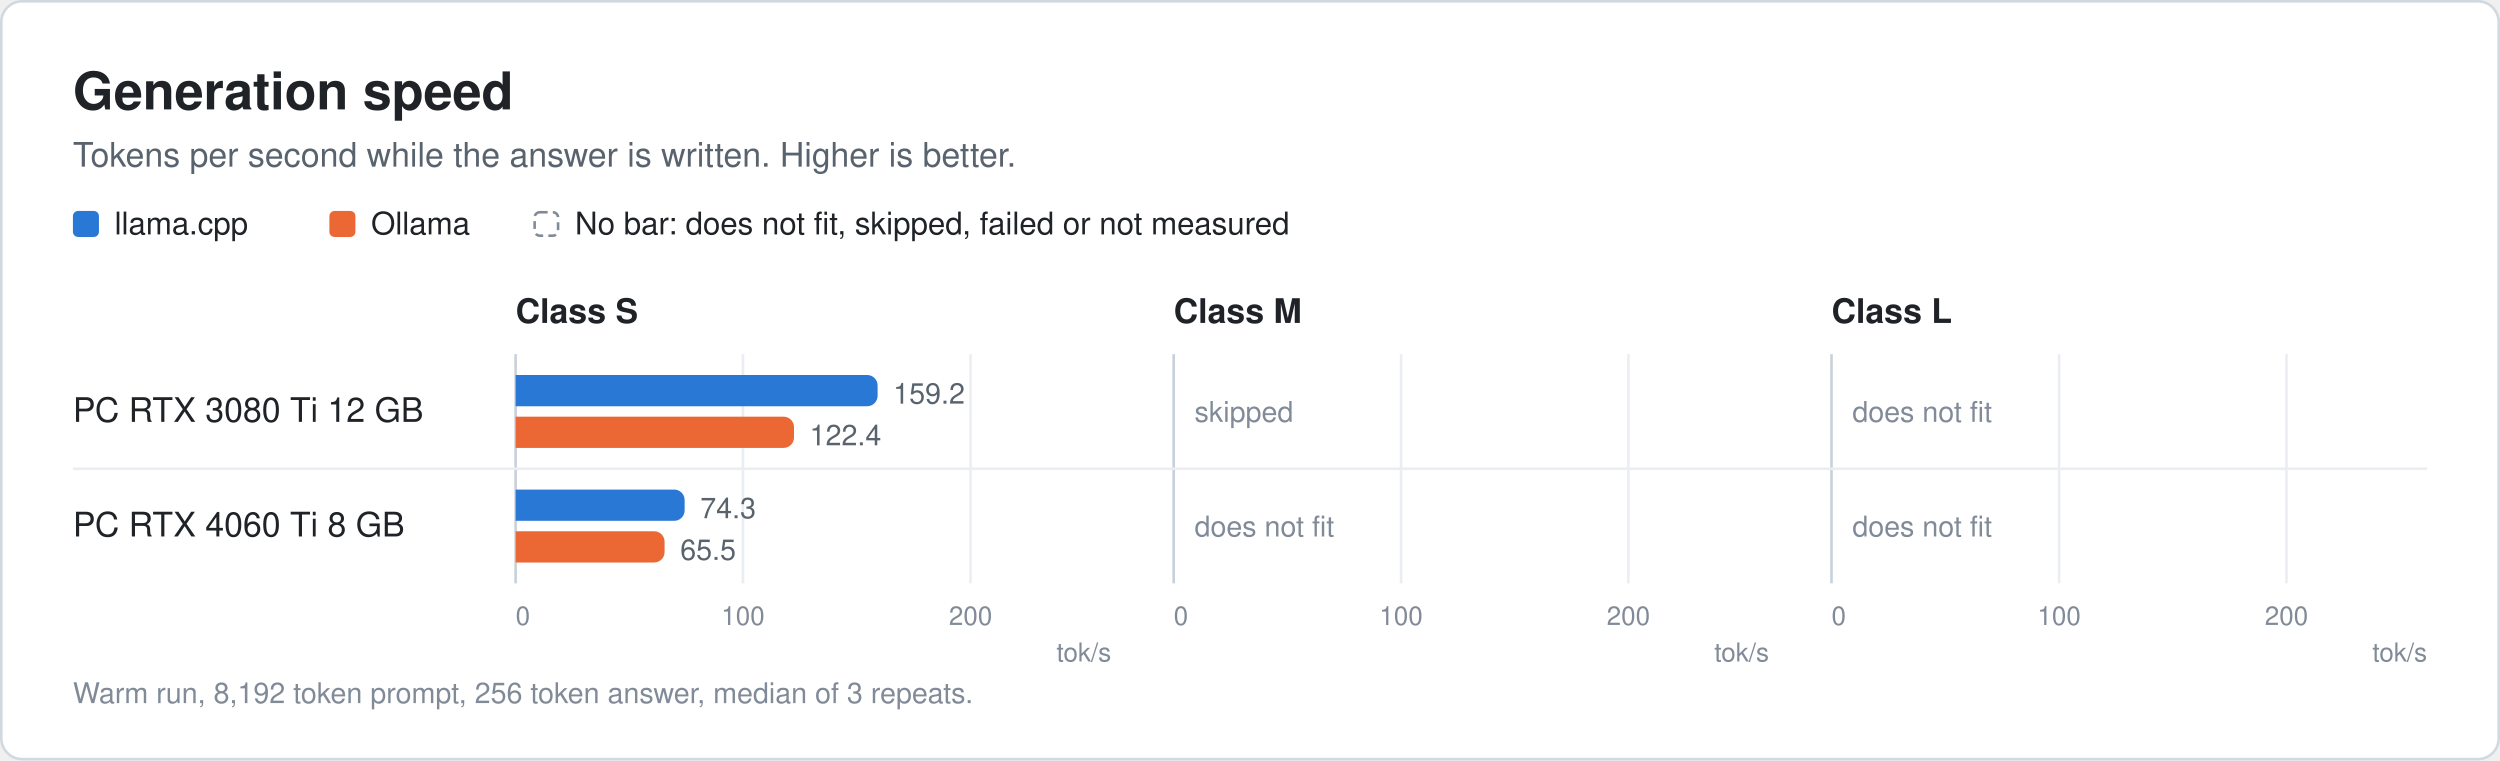
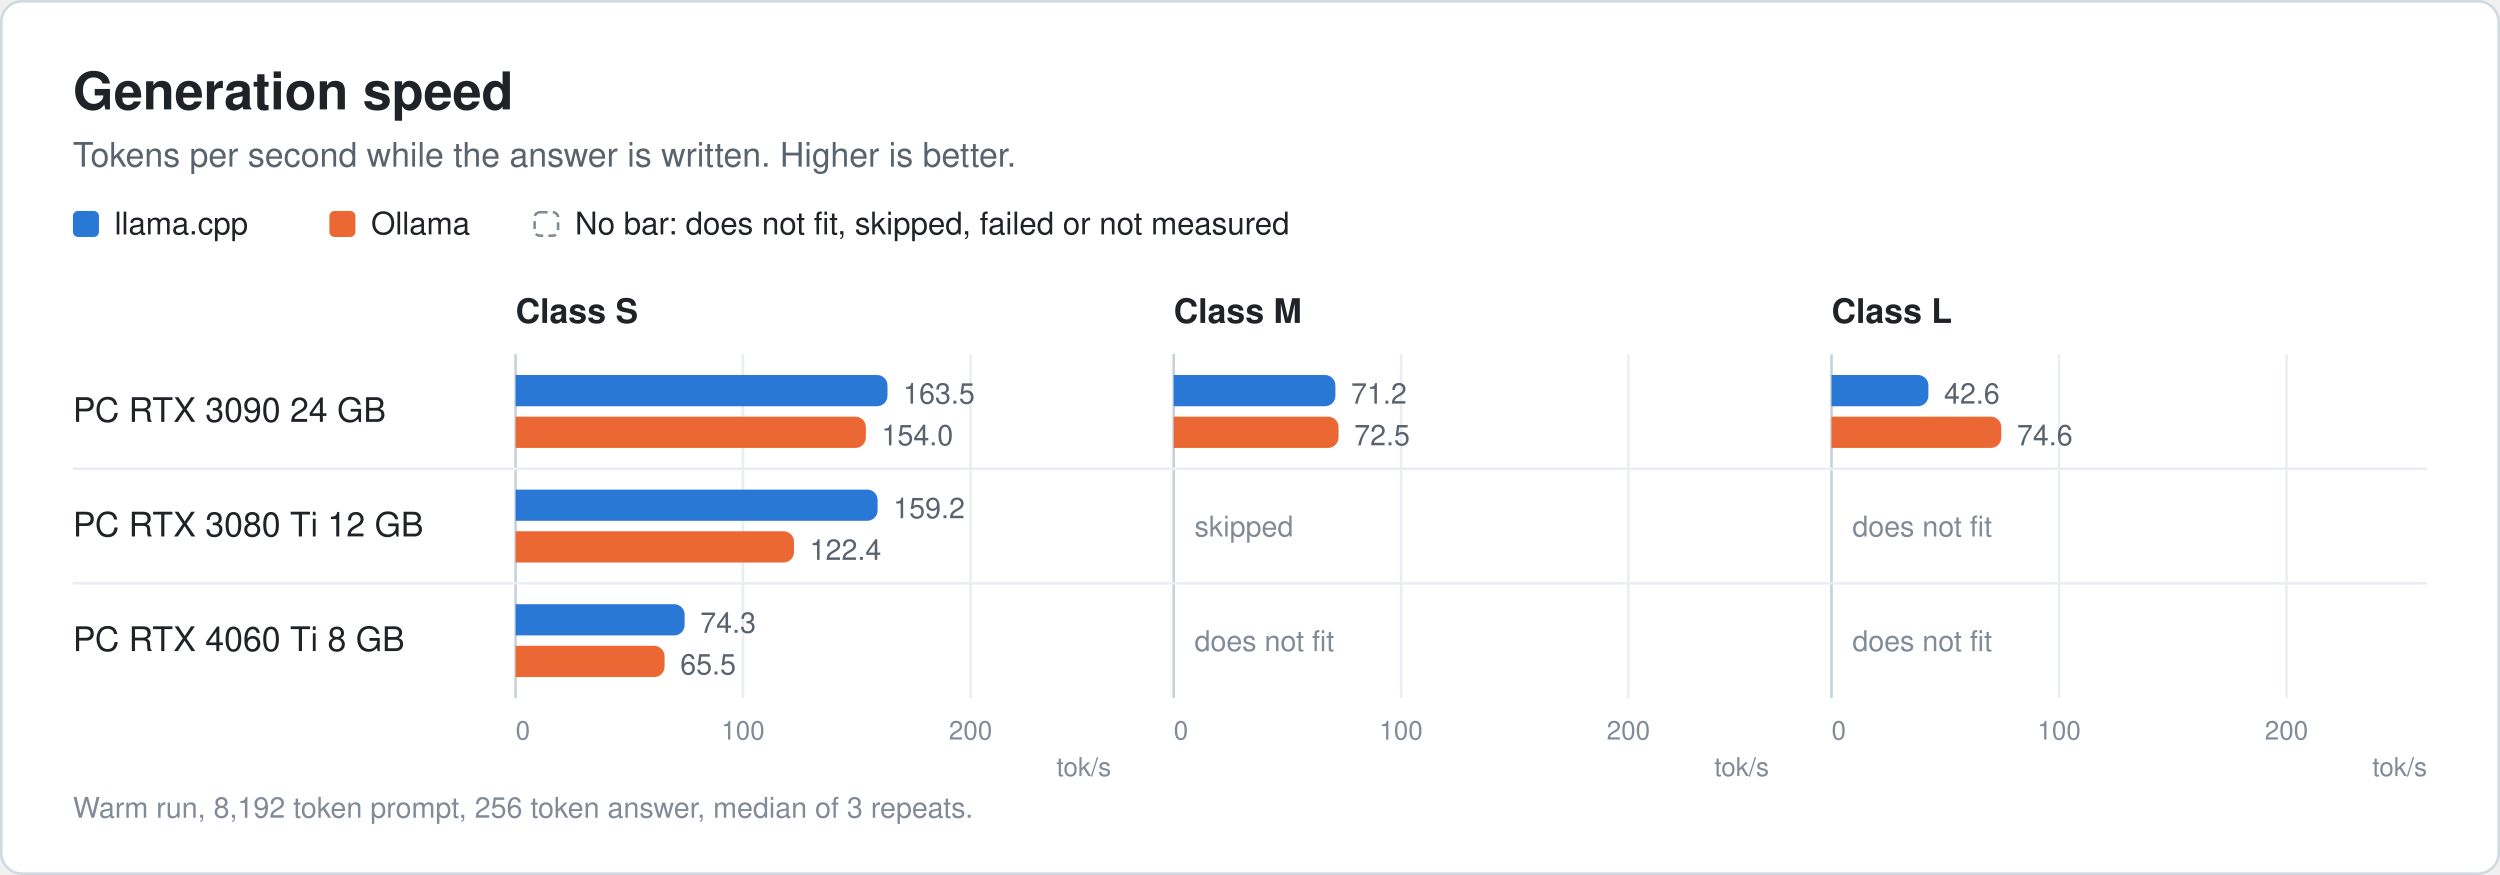
- <svg xmlns="http://www.w3.org/2000/svg" width="960" height="292" viewBox="0 0 960 292" role="img" aria-label="Generation speed in tokens per second per device, model class and engine">
+ <svg xmlns="http://www.w3.org/2000/svg" width="960" height="336" viewBox="0 0 960 336" role="img" aria-label="Generation speed in tokens per second per device, model class and engine">
  <style>
    text { font-family: system-ui, -apple-system, "Segoe UI", Helvetica, Arial, sans-serif; fill: #59636e; }
    .title { font-size: 20px; font-weight: 600; fill: #1f2328; }
    .section { font-size: 15px; font-weight: 600; fill: #1f2328; }
    .panel { font-size: 13px; font-weight: 600; fill: #1f2328; }
    .device { font-size: 13px; fill: #1f2328; }
    .sub { font-size: 13px; }
    .legend { font-size: 12px; fill: #1f2328; }
    .value { font-size: 11px; font-variant-numeric: tabular-nums; }
    .tick { font-size: 10px; fill: #818b98; font-variant-numeric: tabular-nums; }
    .muted, .note, .foot { fill: #818b98; }
    .note { font-size: 11px; }
    .foot { font-size: 11px; }
    .cell { font-size: 12px; font-weight: 600; font-variant-numeric: tabular-nums; }
    .limitlabel { font-size: 10px; fill: #818b98; }
    .grid { stroke: #eaeef2; stroke-width: 1; }
    .row { stroke: #eaeef2; stroke-width: 1; }
    .base { stroke: #c8d1da; stroke-width: 1; }
    .limit { stroke: #b0bac5; stroke-width: 1; stroke-dasharray: 2 3; }
    .gapbox { fill: none; stroke: #818b98; stroke-width: 1; stroke-dasharray: 3 2; }
    </style>
-   <rect x="0.5" y="0.5" width="959" height="291" rx="8" fill="#ffffff" stroke="#d1d9e0" />
+   <rect x="0.5" y="0.5" width="959" height="335" rx="8" fill="#ffffff" stroke="#d1d9e0" />
  <text x="28" y="42" class="title">Generation speed</text>
  <text x="28" y="64" class="sub">Tokens per second while the answer is written. Higher is better.</text>
  <rect x="28" y="81" width="10" height="10" rx="2" fill="#2a78d6" />
  <text x="44" y="90" class="legend">llama.cpp</text>
  <rect x="126.48" y="81" width="10" height="10" rx="2" fill="#eb6834" />
  <text x="142.48" y="90" class="legend">Ollama</text>
  <rect x="205.3" y="81.5" width="9" height="9" rx="2" class="gapbox" />
  <text x="220.8" y="90" class="legend">No bar: does not fit, skipped, failed or not measured</text>
  <text x="198.0" y="124" class="panel">Class S</text>
  <text x="450.7" y="124" class="panel">Class M</text>
  <text x="703.3" y="124" class="panel">Class L</text>
-   <text x="198.0" y="240" class="tick" text-anchor="start">0</text>
-   <line x1="285.3" y1="136" x2="285.3" y2="224" class="grid" />
-   <text x="285.3" y="240" class="tick" text-anchor="middle">100</text>
-   <line x1="372.7" y1="136" x2="372.7" y2="224" class="grid" />
-   <text x="372.7" y="240" class="tick" text-anchor="middle">200</text>
-   <line x1="198.0" y1="136" x2="198.0" y2="224" class="base" />
-   <text x="426.7" y="254" class="tick" text-anchor="end">tok/s</text>
-   <path d="M198.0,144.0H333.0A4,4 0 0 1 337.0,148.0V152.0A4,4 0 0 1 333.0,156.0H198.0Z" fill="#2a78d6" />
-   <text x="343.0" y="155.0" class="value">159.2</text>
-   <path d="M198.0,160.0H300.9A4,4 0 0 1 304.9,164.0V168.0A4,4 0 0 1 300.9,172.0H198.0Z" fill="#eb6834" />
-   <text x="310.9" y="171.0" class="value">122.4</text>
-   <path d="M198.0,188.0H258.9A4,4 0 0 1 262.9,192.0V196.0A4,4 0 0 1 258.9,200.0H198.0Z" fill="#2a78d6" />
-   <text x="268.9" y="199.0" class="value">74.3</text>
-   <path d="M198.0,204.0H251.2A4,4 0 0 1 255.2,208.0V212.0A4,4 0 0 1 251.2,216.0H198.0Z" fill="#eb6834" />
-   <text x="261.2" y="215.0" class="value">65.5</text>
-   <text x="450.7" y="240" class="tick" text-anchor="start">0</text>
-   <line x1="538.0" y1="136" x2="538.0" y2="224" class="grid" />
-   <text x="538.0" y="240" class="tick" text-anchor="middle">100</text>
-   <line x1="625.3" y1="136" x2="625.3" y2="224" class="grid" />
-   <text x="625.3" y="240" class="tick" text-anchor="middle">200</text>
-   <line x1="450.7" y1="136" x2="450.7" y2="224" class="base" />
-   <text x="679.3" y="254" class="tick" text-anchor="end">tok/s</text>
-   <text x="458.7" y="162.0" class="note">skipped</text>
-   <text x="458.7" y="206.0" class="note">does not fit</text>
-   <text x="703.3" y="240" class="tick" text-anchor="start">0</text>
-   <line x1="790.7" y1="136" x2="790.7" y2="224" class="grid" />
-   <text x="790.7" y="240" class="tick" text-anchor="middle">100</text>
-   <line x1="878.0" y1="136" x2="878.0" y2="224" class="grid" />
-   <text x="878.0" y="240" class="tick" text-anchor="middle">200</text>
-   <line x1="703.3" y1="136" x2="703.3" y2="224" class="base" />
-   <text x="932.0" y="254" class="tick" text-anchor="end">tok/s</text>
-   <text x="711.3" y="162.0" class="note">does not fit</text>
+   <text x="198.0" y="284" class="tick" text-anchor="start">0</text>
+   <line x1="285.3" y1="136" x2="285.3" y2="268" class="grid" />
+   <text x="285.3" y="284" class="tick" text-anchor="middle">100</text>
+   <line x1="372.7" y1="136" x2="372.7" y2="268" class="grid" />
+   <text x="372.7" y="284" class="tick" text-anchor="middle">200</text>
+   <line x1="198.0" y1="136" x2="198.0" y2="268" class="base" />
+   <text x="426.7" y="298" class="tick" text-anchor="end">tok/s</text>
+   <path d="M198.0,144.0H336.8A4,4 0 0 1 340.8,148.0V152.0A4,4 0 0 1 336.8,156.0H198.0Z" fill="#2a78d6" />
+   <text x="346.8" y="155.0" class="value">163.5</text>
+   <path d="M198.0,160.0H328.5A4,4 0 0 1 332.5,164.0V168.0A4,4 0 0 1 328.5,172.0H198.0Z" fill="#eb6834" />
+   <text x="338.5" y="171.0" class="value">154.0</text>
+   <path d="M198.0,188.0H333.0A4,4 0 0 1 337.0,192.0V196.0A4,4 0 0 1 333.0,200.0H198.0Z" fill="#2a78d6" />
+   <text x="343.0" y="199.0" class="value">159.2</text>
+   <path d="M198.0,204.0H300.9A4,4 0 0 1 304.9,208.0V212.0A4,4 0 0 1 300.9,216.0H198.0Z" fill="#eb6834" />
+   <text x="310.9" y="215.0" class="value">122.4</text>
+   <path d="M198.0,232.0H258.9A4,4 0 0 1 262.9,236.0V240.0A4,4 0 0 1 258.9,244.0H198.0Z" fill="#2a78d6" />
+   <text x="268.9" y="243.0" class="value">74.3</text>
+   <path d="M198.0,248.0H251.2A4,4 0 0 1 255.2,252.0V256.0A4,4 0 0 1 251.2,260.0H198.0Z" fill="#eb6834" />
+   <text x="261.2" y="259.0" class="value">65.5</text>
+   <text x="450.7" y="284" class="tick" text-anchor="start">0</text>
+   <line x1="538.0" y1="136" x2="538.0" y2="268" class="grid" />
+   <text x="538.0" y="284" class="tick" text-anchor="middle">100</text>
+   <line x1="625.3" y1="136" x2="625.3" y2="268" class="grid" />
+   <text x="625.3" y="284" class="tick" text-anchor="middle">200</text>
+   <line x1="450.7" y1="136" x2="450.7" y2="268" class="base" />
+   <text x="679.3" y="298" class="tick" text-anchor="end">tok/s</text>
+   <path d="M450.7,144.0H508.8A4,4 0 0 1 512.8,148.0V152.0A4,4 0 0 1 508.8,156.0H450.7Z" fill="#2a78d6" />
+   <text x="518.8" y="155.0" class="value">71.2</text>
+   <path d="M450.7,160.0H510.0A4,4 0 0 1 514.0,164.0V168.0A4,4 0 0 1 510.0,172.0H450.7Z" fill="#eb6834" />
+   <text x="520.0" y="171.0" class="value">72.5</text>
+   <text x="458.7" y="206.0" class="note">skipped</text>
+   <text x="458.7" y="250.0" class="note">does not fit</text>
+   <text x="703.3" y="284" class="tick" text-anchor="start">0</text>
+   <line x1="790.7" y1="136" x2="790.7" y2="268" class="grid" />
+   <text x="790.7" y="284" class="tick" text-anchor="middle">100</text>
+   <line x1="878.0" y1="136" x2="878.0" y2="268" class="grid" />
+   <text x="878.0" y="284" class="tick" text-anchor="middle">200</text>
+   <line x1="703.3" y1="136" x2="703.3" y2="268" class="base" />
+   <text x="932.0" y="298" class="tick" text-anchor="end">tok/s</text>
+   <path d="M703.3,144.0H736.5A4,4 0 0 1 740.5,148.0V152.0A4,4 0 0 1 736.5,156.0H703.3Z" fill="#2a78d6" />
+   <text x="746.5" y="155.0" class="value">42.6</text>
+   <path d="M703.3,160.0H764.5A4,4 0 0 1 768.5,164.0V168.0A4,4 0 0 1 764.5,172.0H703.3Z" fill="#eb6834" />
+   <text x="774.5" y="171.0" class="value">74.6</text>
  <text x="711.3" y="206.0" class="note">does not fit</text>
-   <text x="28" y="162.0" class="device">PC RTX 3080 Ti 12 GB</text>
+   <text x="711.3" y="250.0" class="note">does not fit</text>
+   <text x="28" y="162.0" class="device">PC RTX 3090 24 GB</text>
  <line x1="28" y1="180" x2="932" y2="180" class="row" />
-   <text x="28" y="206.0" class="device">PC RTX 4060 Ti 8 GB</text>
-   <text x="28" y="270" class="foot">Warm run, 8,192 token prompt, 256 token answer, median of 3 repeats.</text>
+   <text x="28" y="206.0" class="device">PC RTX 3080 Ti 12 GB</text>
+   <line x1="28" y1="224" x2="932" y2="224" class="row" />
+   <text x="28" y="250.0" class="device">PC RTX 4060 Ti 8 GB</text>
+   <text x="28" y="314" class="foot">Warm run, 8,192 token prompt, 256 token answer, median of 3 repeats.</text>
</svg>
